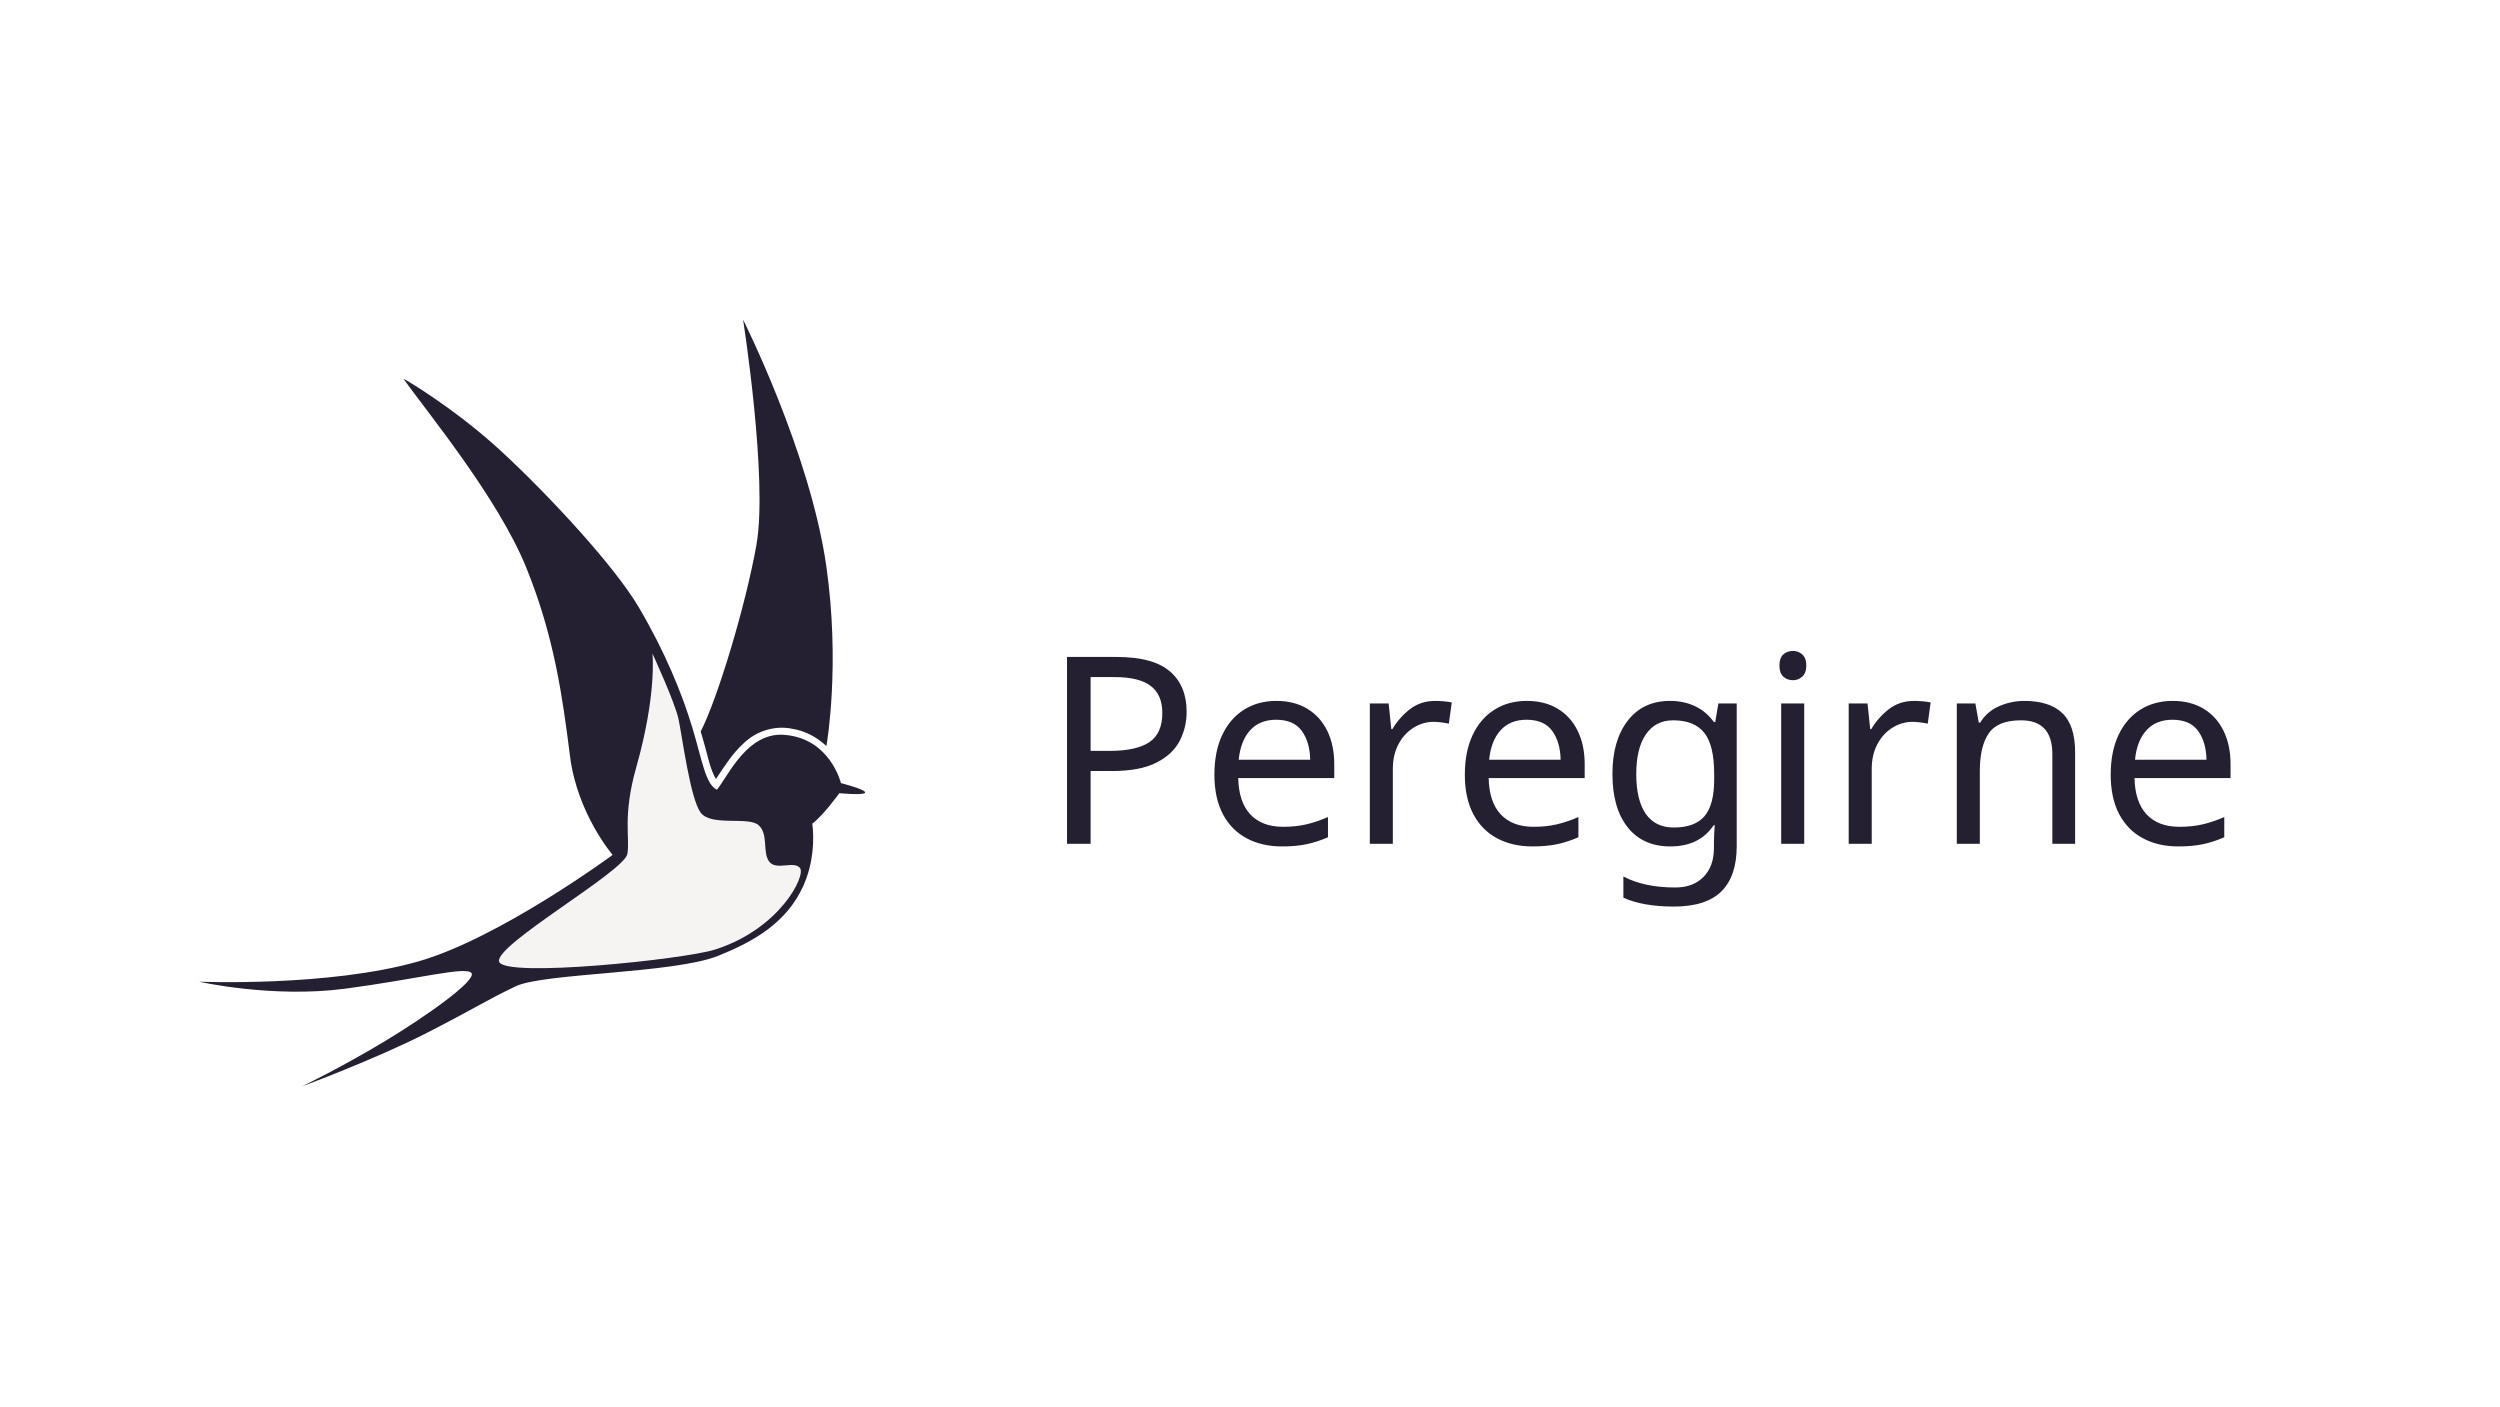
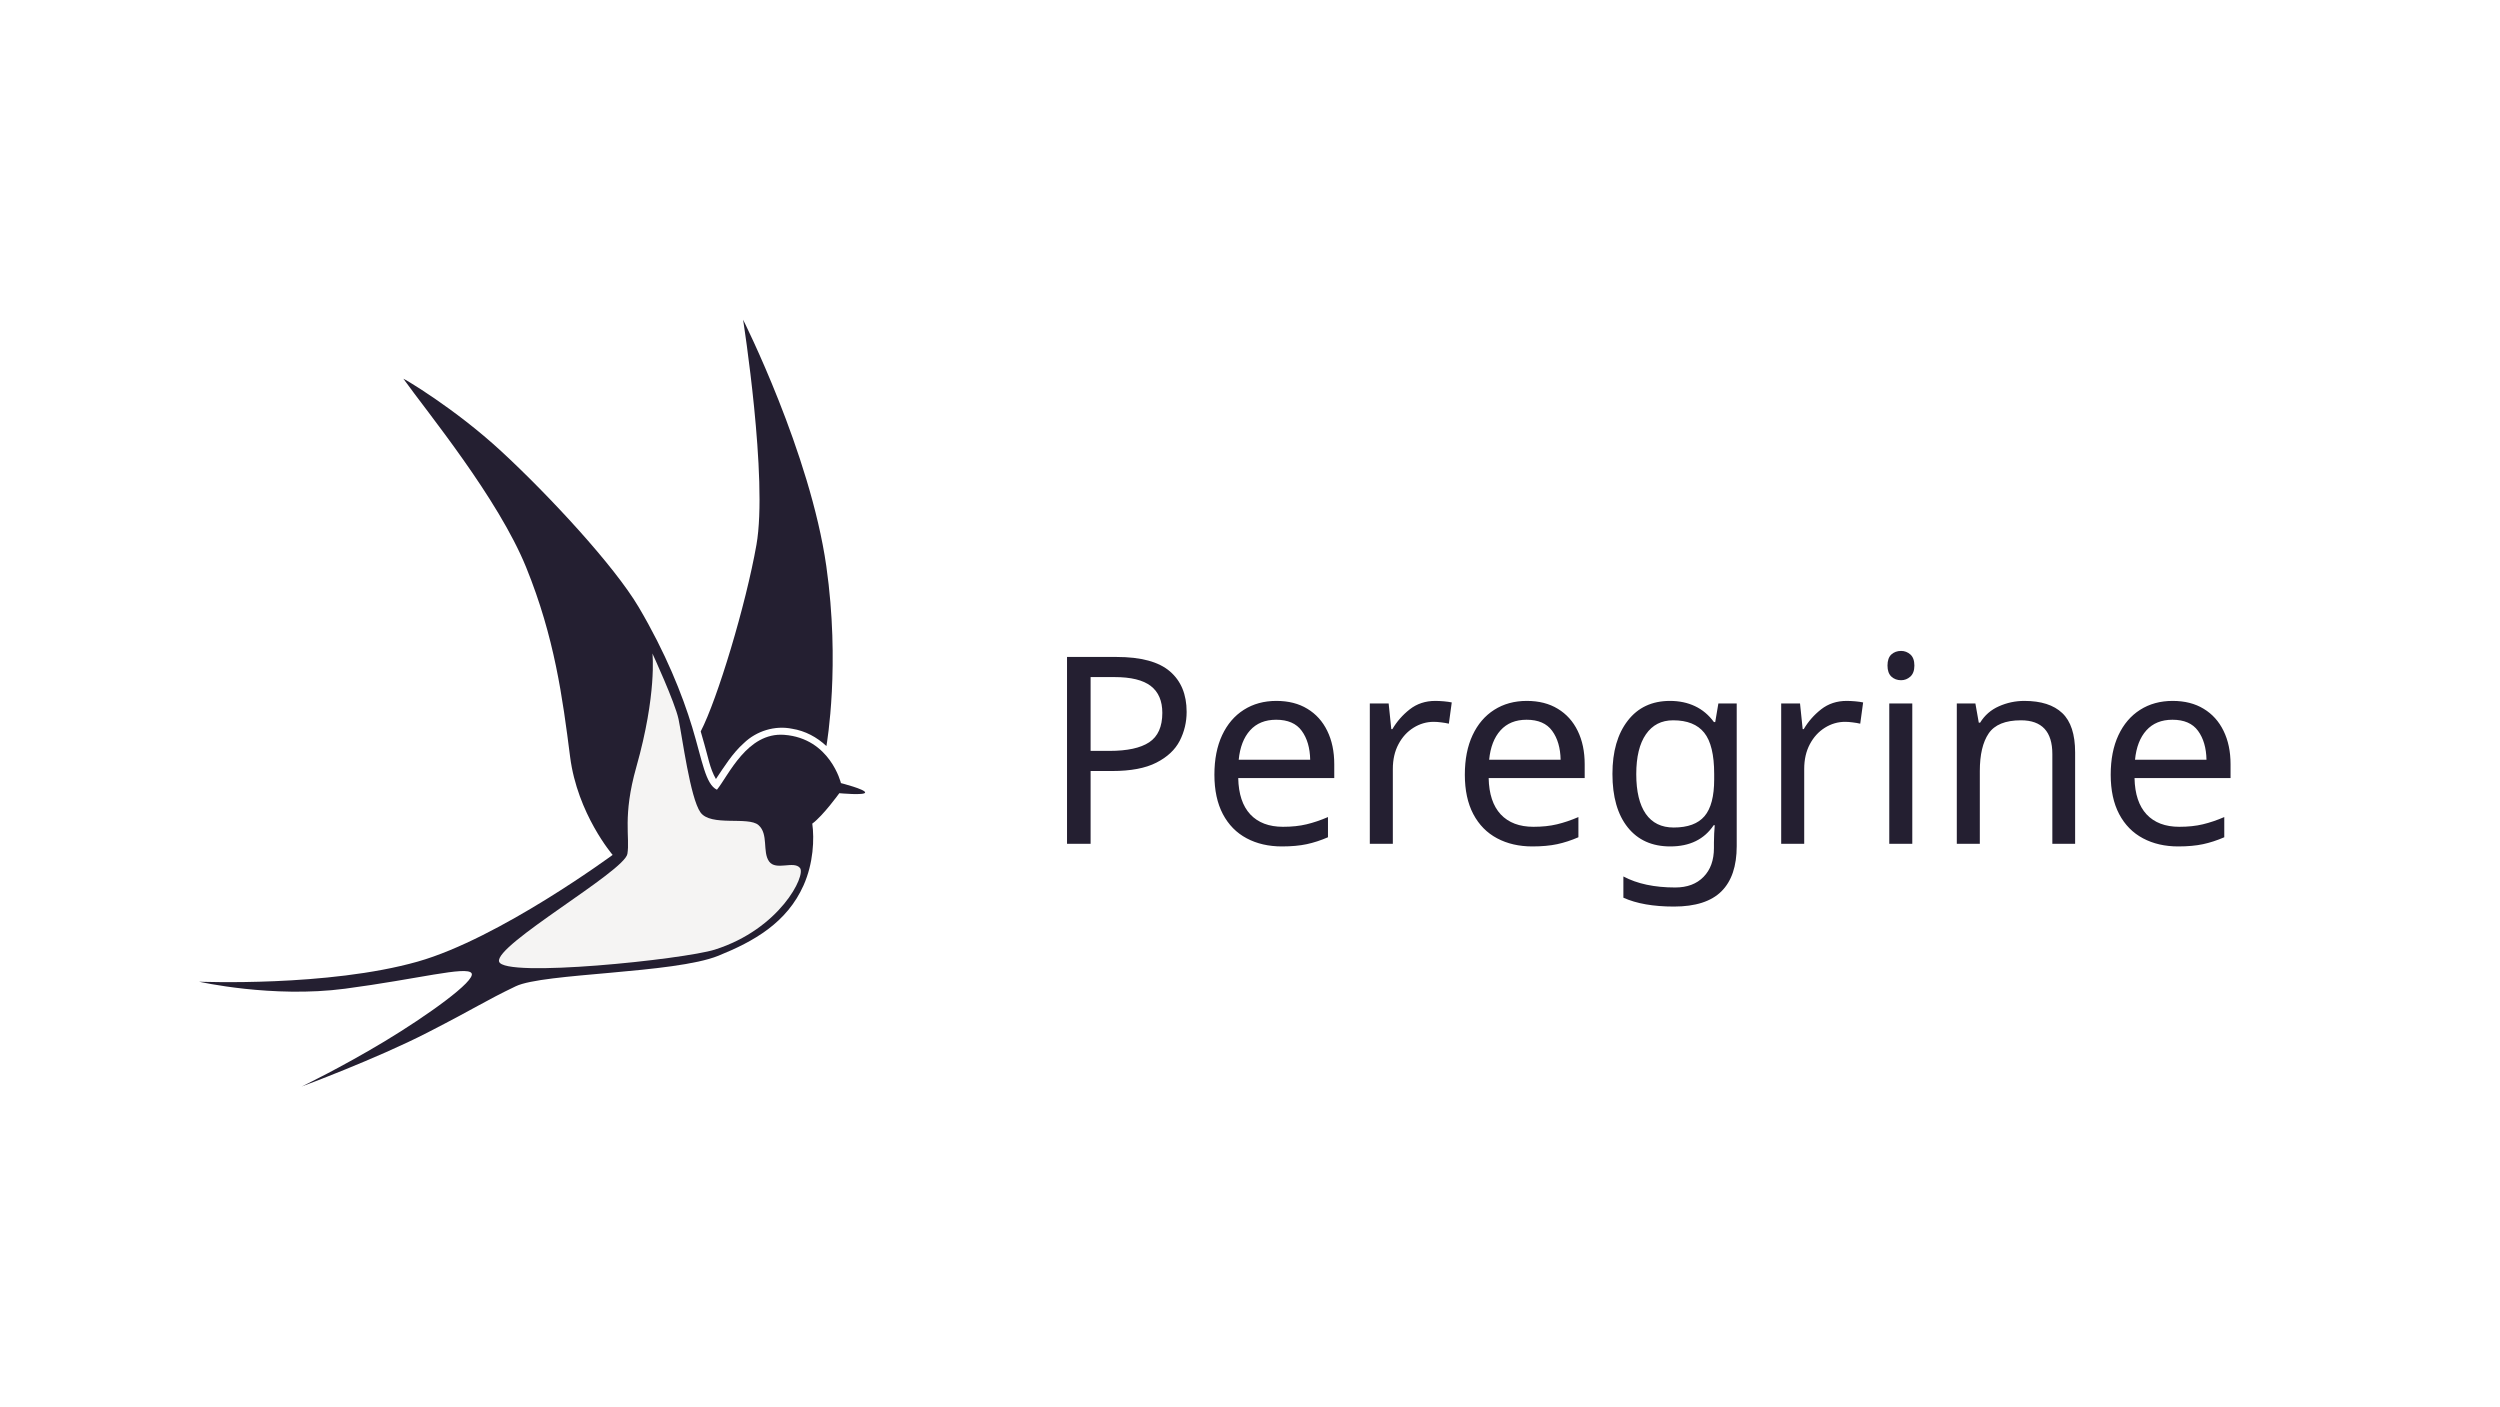
<svg xmlns="http://www.w3.org/2000/svg" id="svg8" version="1.1" viewBox="0 0 508 285.75" height="1080" width="1920">
  <style id="style2563" />
  <defs id="defs2" />
  <g id="layer1">
    <g id="g991" transform="matrix(1.046782,0,0,1.046782,-41.20042,-15.87724)">
      <g id="g979" transform="matrix(1.198134,0,0,1.198134,-6.268134,-62.19053)">
        <path id="path938-1" style="fill:#241f31;fill-opacity:1;stroke:none;stroke-width:0.282px;stroke-linecap:butt;stroke-linejoin:miter;stroke-opacity:1" d="m 158.476,116.363 c 0,0 4.049,25.783 2.163,36.473 -1.723,9.762 -6.328,25.022 -9.03,30.235 0.205,0.691 0.405,1.383 0.593,2.079 0.569,1.888 0.868,3.908 1.872,5.631 1.371,-2.037 2.676,-4.172 4.527,-5.819 2.043,-1.975 5.035,-2.9 7.827,-2.324 2.108,0.336 4.013,1.361 5.547,2.801 0.092,-0.525 2.257,-13.219 -0.016,-29.144 -2.625,-18.387 -13.482,-39.932 -13.482,-39.932 z" />
        <path style="fill:#241f31;fill-opacity:1;stroke:none;stroke-width:0.282px;stroke-linecap:butt;stroke-linejoin:miter;stroke-opacity:0.508" d="m 103.435,125.926 c 3.888,5.436 15.341,19.343 19.899,30.571 4.606,11.347 5.892,21.122 7.115,30.682 1.185,9.263 6.892,15.897 6.892,15.897 0,0 -18.344,13.528 -31.571,17.282 -14.536,4.125 -35.444,3.258 -35.444,3.258 0,0 11.877,2.694 23.661,1.137 11.784,-1.556 19.724,-3.715 20.494,-2.511 0.77,1.204 -7.26,6.93 -14.125,11.064 -7.071,4.257 -13.406,7.299 -13.406,7.299 0,0 12.151,-4.513 20.377,-8.737 8.226,-4.224 9.155,-5.032 14.308,-7.507 4.497,-2.159 25.67,-2.053 32.827,-4.944 5.742,-2.32 11.107,-5.328 13.822,-11.436 1.584,-3.565 1.748,-7.491 1.401,-9.973 1.737,-1.264 4.382,-4.931 4.382,-4.931 0,0 4.184,0.396 4.185,-0.118 0.001,-0.514 -3.923,-1.517 -3.923,-1.517 0,0 -1.746,-7.265 -9.194,-7.821 -5.99,-0.447 -9.005,6.559 -10.894,8.893 -1.867,-0.862 -2.387,-4.762 -4,-10.095 -1.613,-5.333 -4.32,-12.098 -8.673,-19.475 -3.969,-6.727 -14.526,-18.105 -22.237,-25.233 -7.645,-7.066 -15.918,-11.872 -15.894,-11.786 z" id="path942-8" />
        <path style="fill:#f6f5f4;fill-opacity:0.996;stroke:none;stroke-width:0.282px;stroke-linecap:butt;stroke-linejoin:miter;stroke-opacity:1" d="m 143.788,170.448 c 0,0 0.741,6.549 -2.612,18.398 -2.261,7.989 -1,11.395 -1.445,14.063 -0.474,2.845 -21.555,14.765 -20.788,17.453 0.767,2.689 29.947,-0.354 34.962,-1.945 10.539,-3.344 14.785,-12.006 13.785,-13.229 -1.001,-1.223 -3.891,0.5 -5.003,-1.056 -1.112,-1.556 -0.056,-4.447 -1.723,-5.892 -1.667,-1.445 -7.726,0.278 -9.394,-2.057 -1.667,-2.334 -2.946,-12.228 -3.557,-15.119 -0.568,-2.686 -4.224,-10.616 -4.224,-10.616 z" id="path944-5" />
      </g>
      <text xml:space="preserve" style="font-size:50.8px;line-height:1.25;font-family:Quicksand;-inkscape-font-specification:Quicksand;letter-spacing:0px;fill:#241f31;stroke-width:0.265" x="241.567" y="178.96" id="text983">
-         <tspan id="tspan981" x="241.567" y="178.96" style="fill:#241f31;stroke-width:0.265">Peregirne</tspan>
+         <tspan id="tspan981" x="241.567" y="178.96" style="fill:#241f31;stroke-width:0.265">Peregrine</tspan>
      </text>
    </g>
  </g>
</svg>
